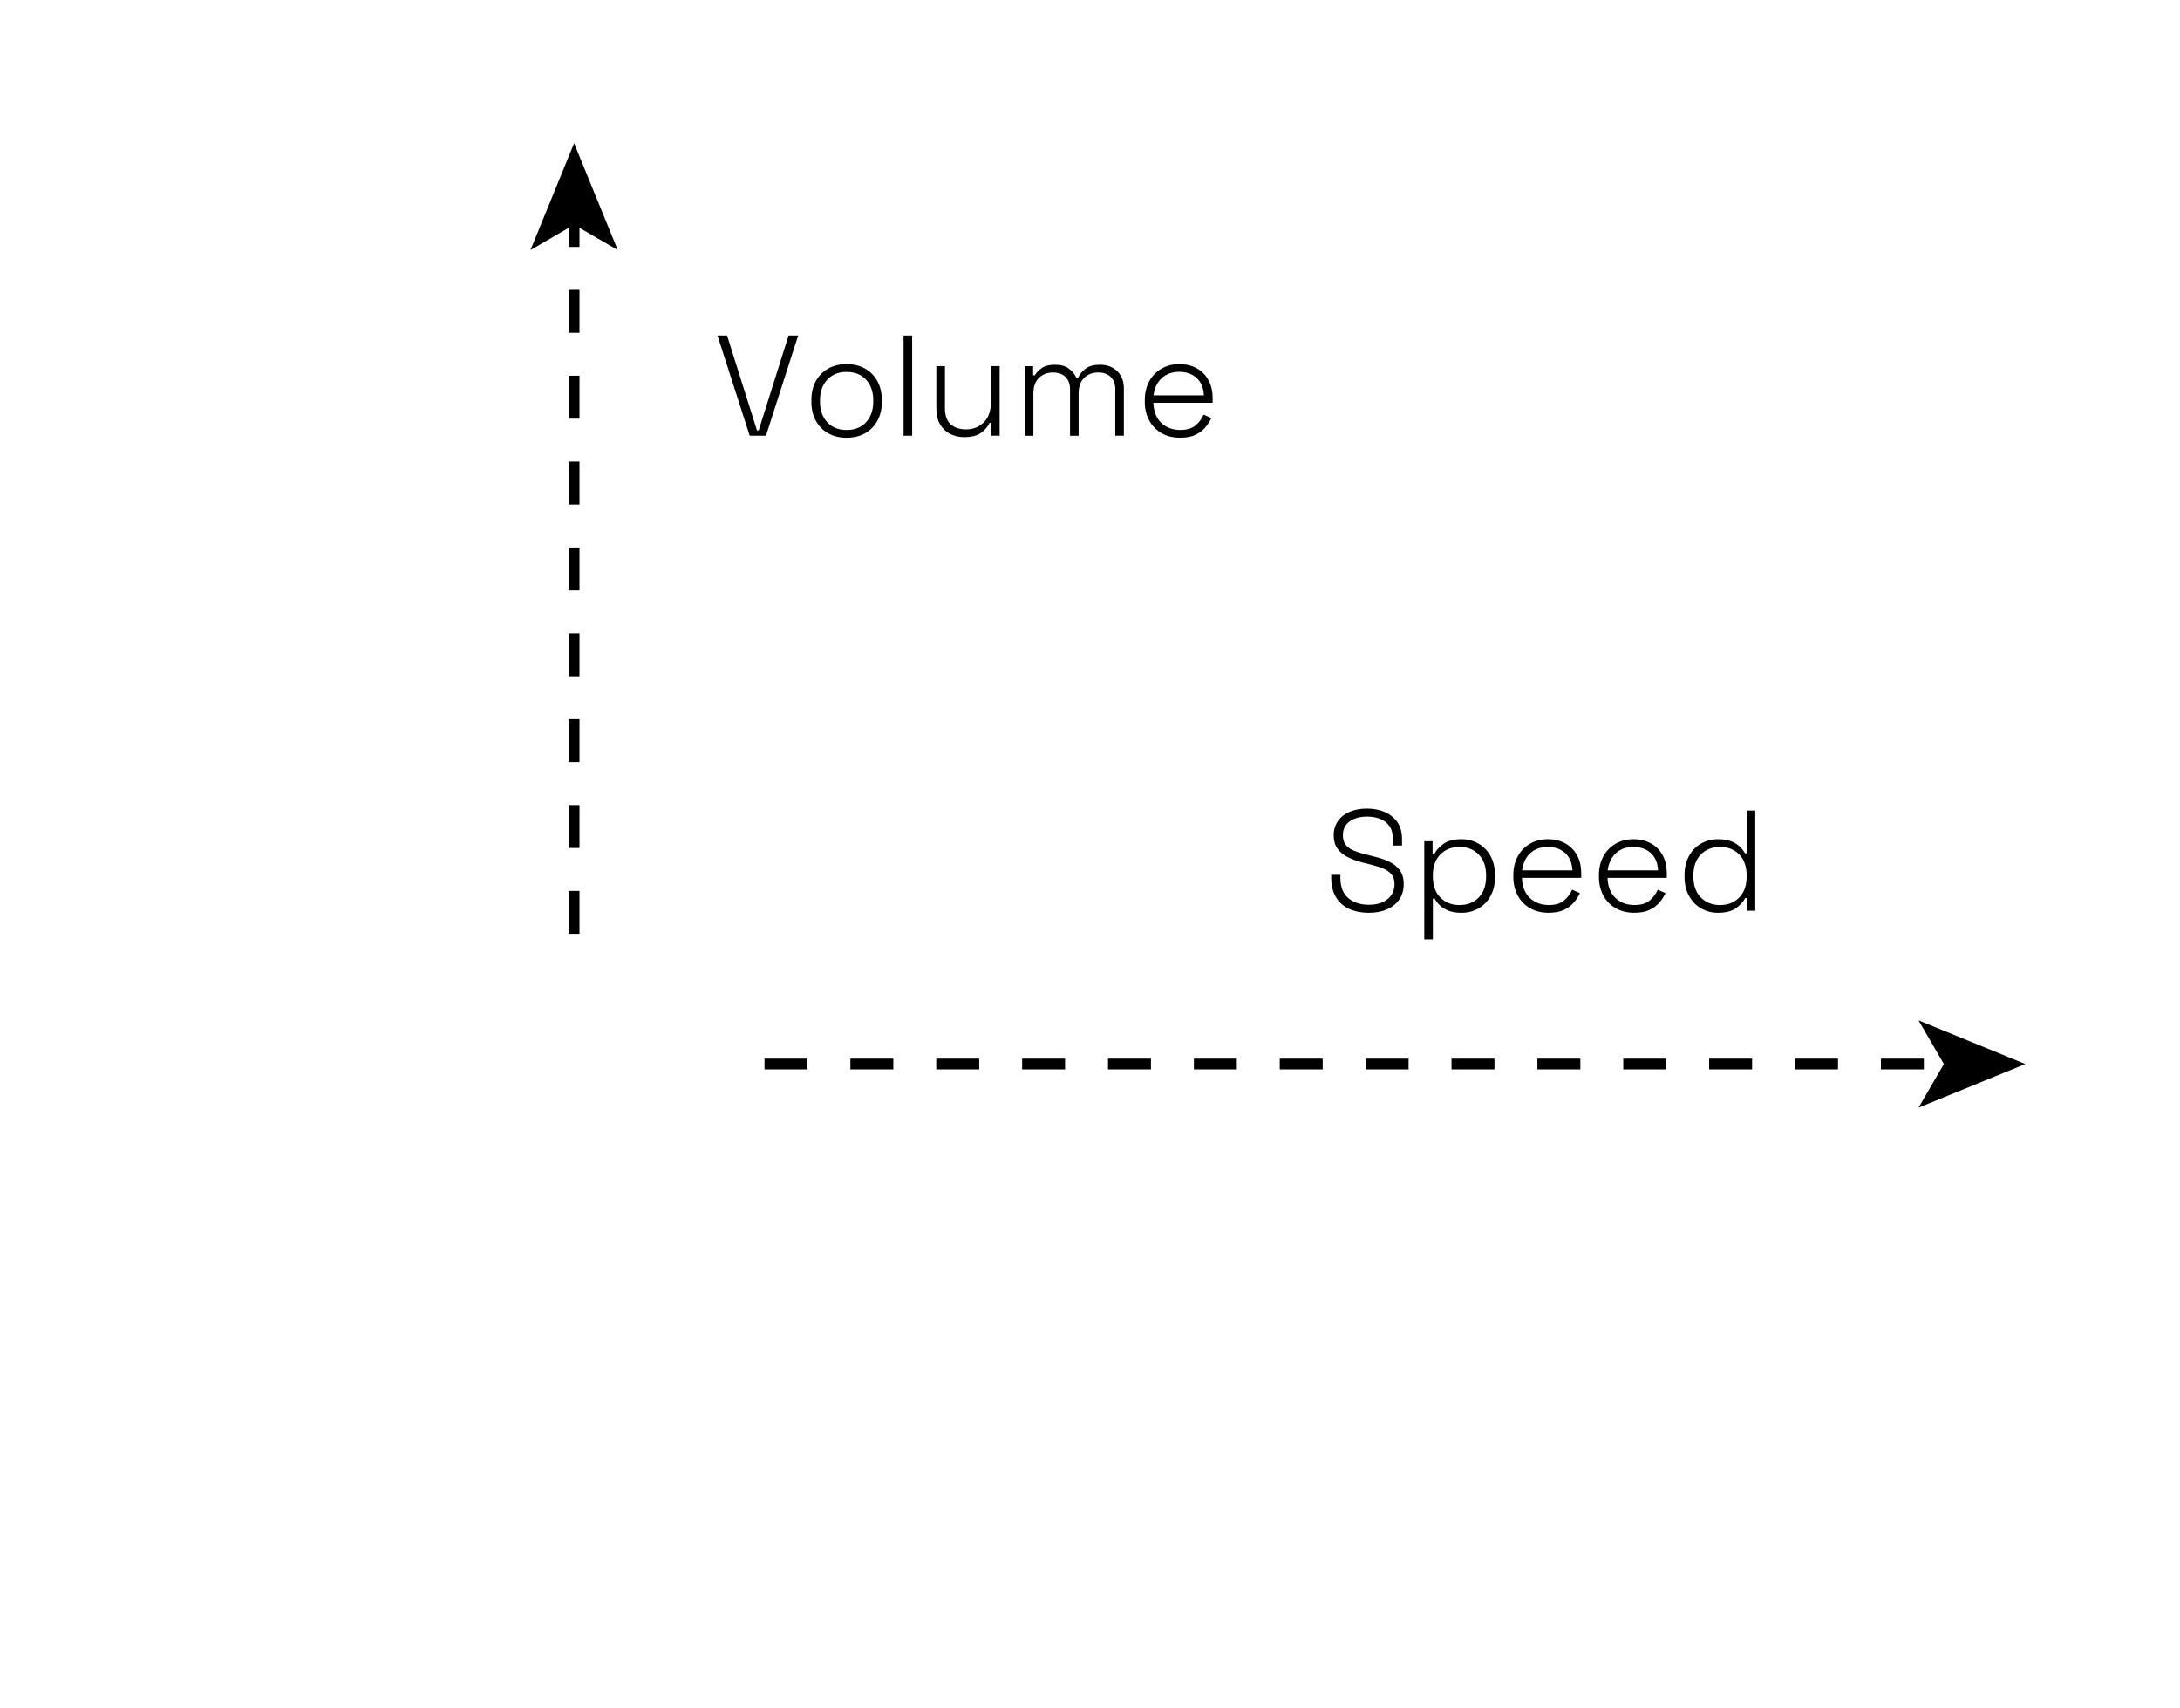
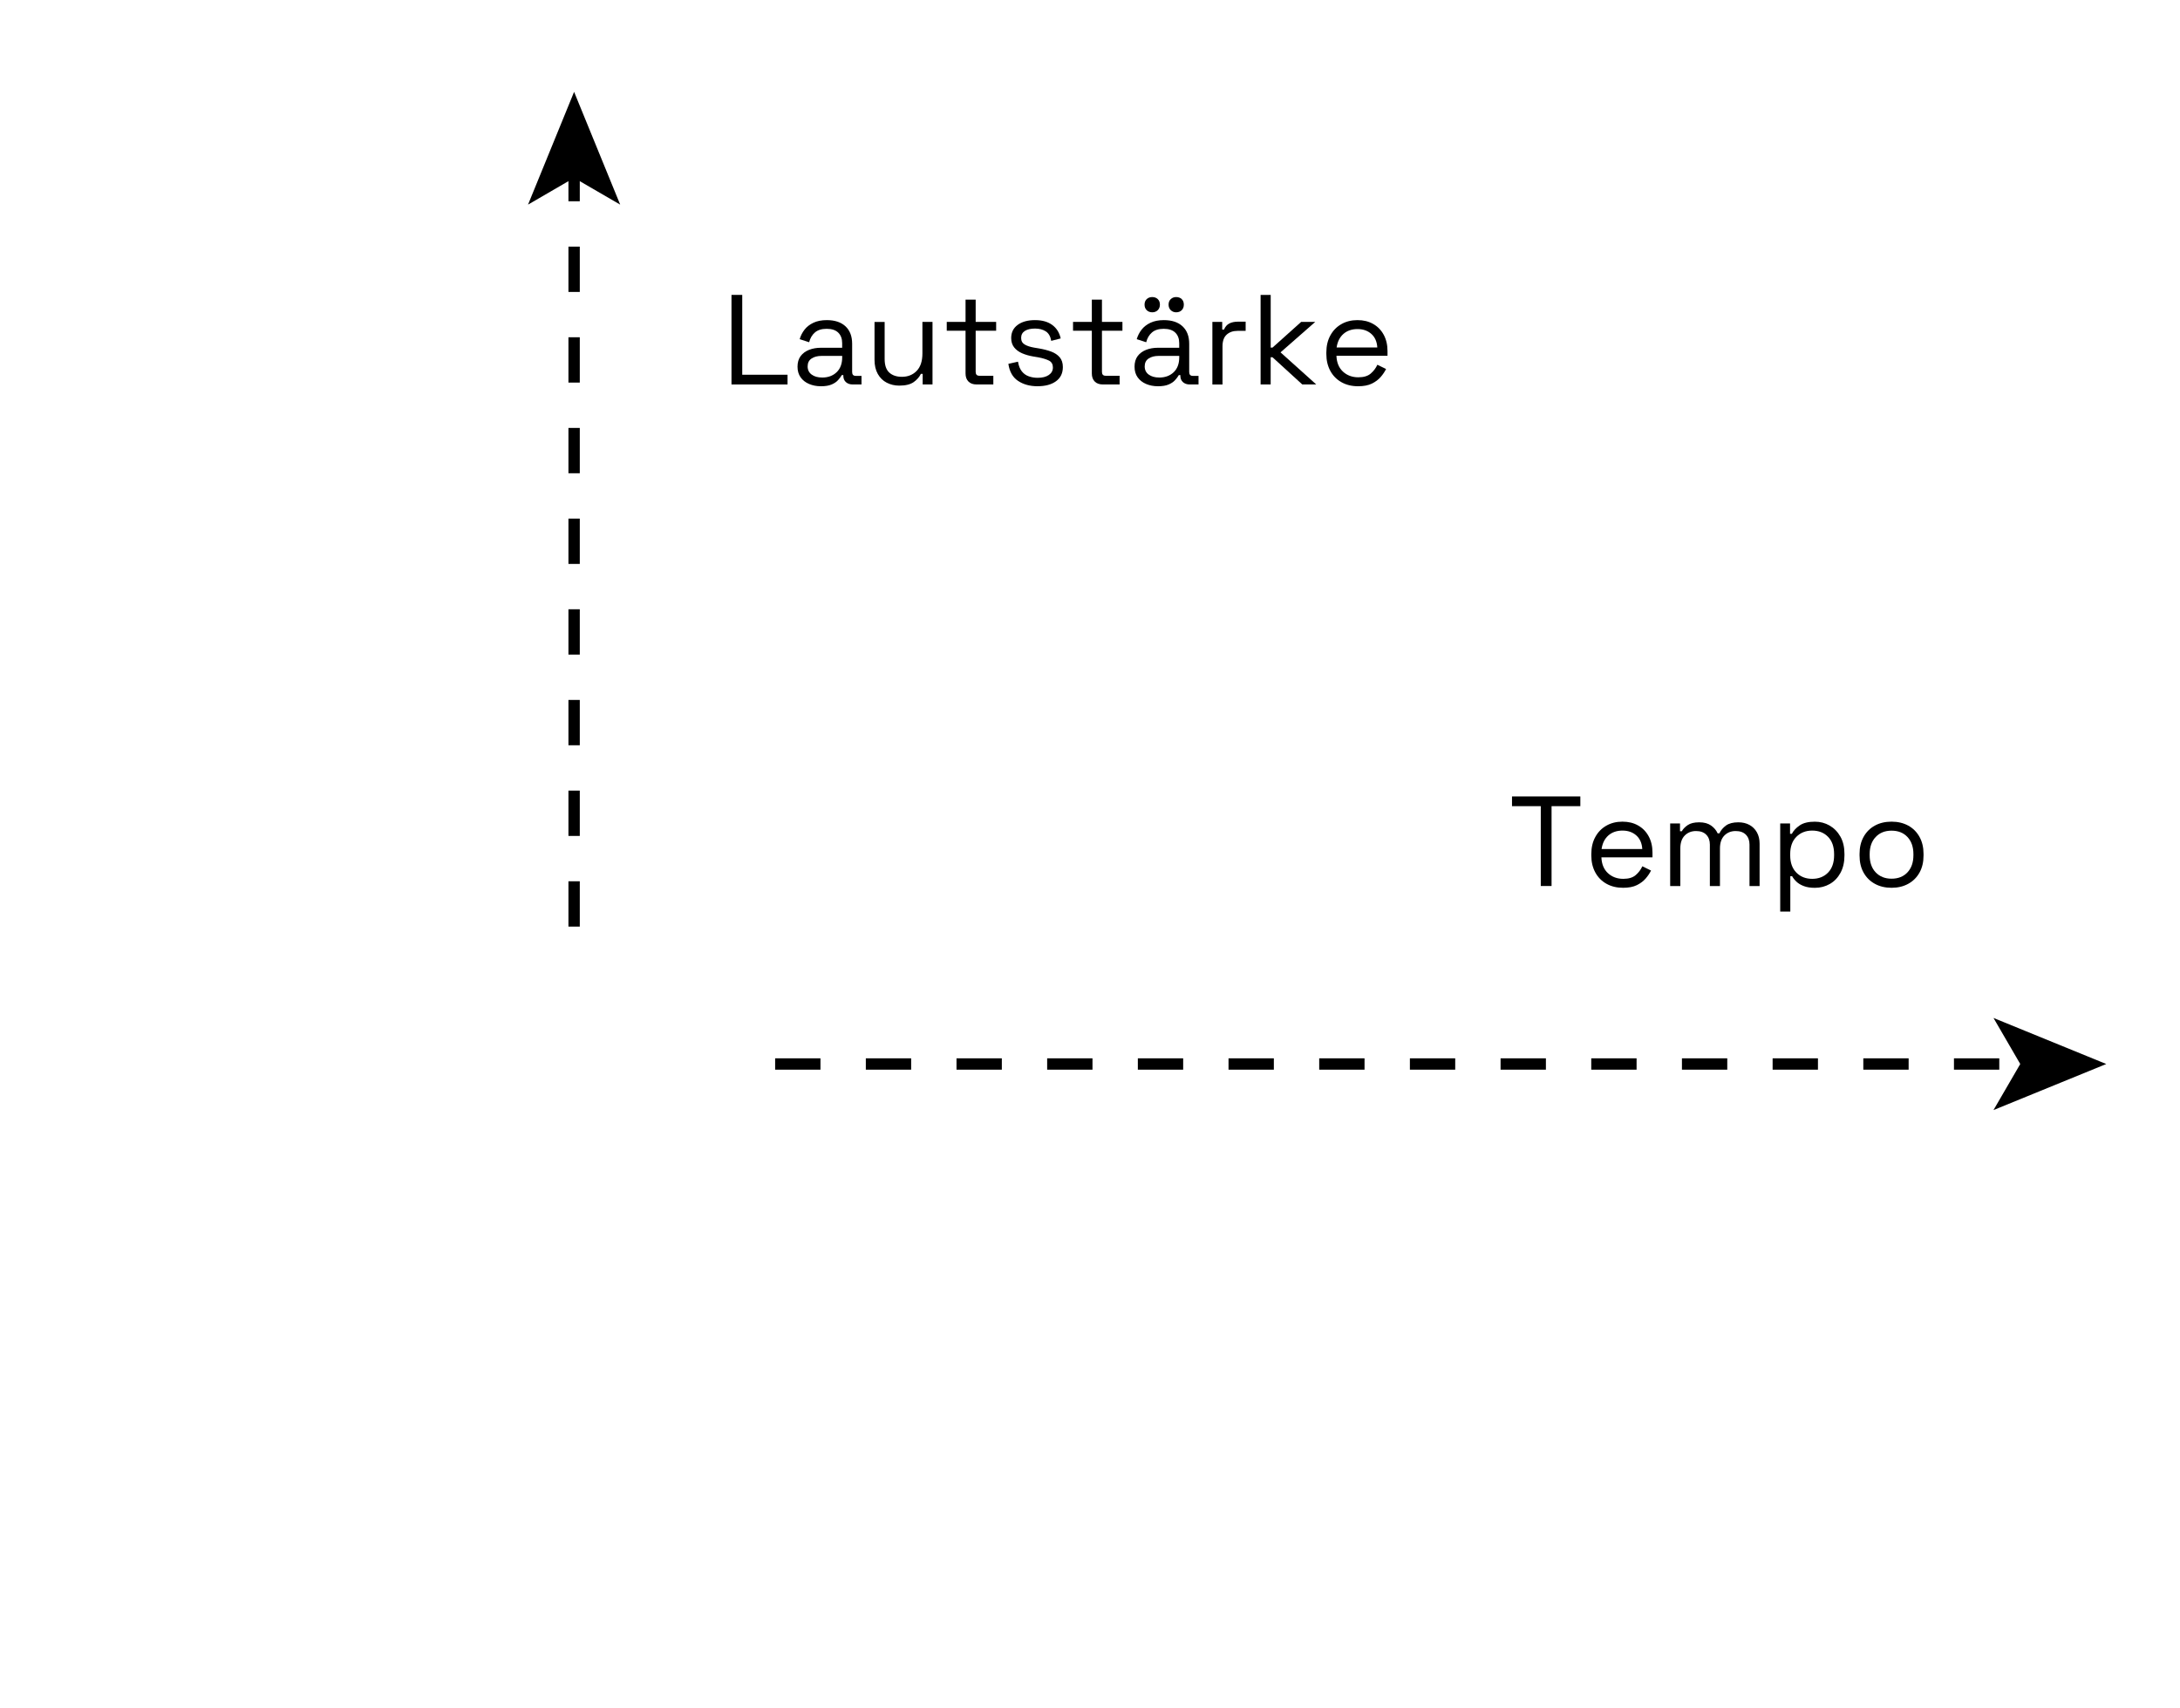
- <svg xmlns="http://www.w3.org/2000/svg" id="Layer_11" version="1.1" viewBox="0 0 766.63 600.52">
-   <defs>
-     <style>
-       .st0 {
-         isolation: isolate;
-       }
-     </style>
-   </defs>
-   <g class="st0">
-     <g class="st0">
-       <path d="M263.64,153.25l-11.33-35.24h3.37l10.52,33.38h.6l10.52-33.38h3.37l-11.33,35.24h-5.74Z" />
-       <path d="M297.72,153.96c-2.48,0-4.66-.53-6.52-1.59-1.86-1.06-3.31-2.53-4.33-4.43-1.02-1.9-1.54-4.1-1.54-6.62v-.6c0-2.52.51-4.72,1.54-6.62,1.02-1.9,2.47-3.37,4.33-4.43,1.86-1.06,4.04-1.59,6.52-1.59s4.66.53,6.52,1.59c1.86,1.06,3.31,2.53,4.33,4.43,1.02,1.9,1.54,4.1,1.54,6.62v.6c0,2.52-.51,4.72-1.54,6.62-1.02,1.9-2.47,3.37-4.33,4.43-1.86,1.06-4.04,1.59-6.52,1.59ZM297.72,151.24c2.89,0,5.17-.91,6.85-2.74,1.68-1.83,2.52-4.25,2.52-7.27v-.4c0-3.02-.84-5.45-2.52-7.27-1.68-1.83-3.96-2.74-6.85-2.74s-5.13.91-6.82,2.74c-1.69,1.83-2.54,4.25-2.54,7.27v.4c0,3.02.85,5.45,2.54,7.27,1.69,1.83,3.97,2.74,6.82,2.74Z" />
-       <path d="M317.75,153.25v-35.24h3.02v35.24h-3.02Z" />
-       <path d="M339.04,153.75c-1.75,0-3.36-.37-4.86-1.11-1.49-.74-2.69-1.85-3.57-3.35-.89-1.49-1.33-3.36-1.33-5.61v-14.9h3.02v14.7c0,2.65.67,4.57,2.01,5.76s3.14,1.79,5.39,1.79c2.52,0,4.61-.83,6.29-2.49,1.68-1.66,2.52-4.17,2.52-7.53v-12.23h3.02v24.46h-2.92v-4.53h-.6c-.6,1.31-1.59,2.47-2.97,3.5-1.38,1.02-3.37,1.54-5.99,1.54Z" />
-       <path d="M360.39,153.25v-24.46h2.92v3.22h.6c.5-.91,1.31-1.75,2.42-2.54,1.11-.79,2.68-1.18,4.73-1.18s3.58.45,4.81,1.36c1.22.91,2.11,2,2.64,3.27h.6c.57-1.28,1.46-2.37,2.67-3.27,1.21-.91,2.9-1.36,5.08-1.36,1.68,0,3.14.34,4.38,1.03,1.24.69,2.21,1.64,2.92,2.87.71,1.23,1.06,2.66,1.06,4.3v16.76h-3.02v-16.46c0-1.75-.53-3.15-1.59-4.2s-2.54-1.58-4.46-1.58-3.57.63-4.88,1.89c-1.31,1.26-1.96,3.1-1.96,5.51v14.85h-3.02v-16.46c0-1.75-.53-3.15-1.59-4.2-1.06-1.06-2.54-1.58-4.46-1.58s-3.57.63-4.88,1.89c-1.31,1.26-1.96,3.1-1.96,5.51v14.85h-3.02Z" />
-       <path d="M415.06,153.96c-2.52,0-4.71-.53-6.57-1.59-1.86-1.06-3.31-2.54-4.35-4.46-1.04-1.91-1.56-4.11-1.56-6.59v-.6c0-2.52.52-4.72,1.56-6.62,1.04-1.9,2.47-3.37,4.3-4.43,1.83-1.06,3.92-1.59,6.27-1.59s4.3.48,6.07,1.43c1.76.96,3.15,2.33,4.15,4.13,1.01,1.8,1.51,3.94,1.51,6.42v1.61h-20.84c.1,3.05,1.03,5.41,2.79,7.07,1.76,1.66,3.98,2.49,6.67,2.49,2.28,0,4.05-.52,5.31-1.56,1.26-1.04,2.22-2.32,2.89-3.83l2.72,1.21c-.5,1.11-1.2,2.19-2.09,3.25-.89,1.06-2.04,1.93-3.45,2.62-1.41.69-3.21,1.03-5.39,1.03ZM405.64,139.05h17.72c-.13-2.65-.99-4.69-2.57-6.12-1.58-1.43-3.61-2.14-6.09-2.14s-4.48.71-6.09,2.14c-1.61,1.43-2.6,3.47-2.97,6.12Z" />
-     </g>
-   </g>
-   <g class="st0">
-     <g class="st0">
-       <path d="M481.29,321.04c-2.52,0-4.77-.45-6.75-1.33s-3.54-2.25-4.68-4.08c-1.14-1.83-1.71-4.15-1.71-6.97v-.96h3.22v.96c0,3.26.93,5.66,2.79,7.22s4.24,2.34,7.12,2.34,5.17-.68,6.75-2.04,2.37-3.1,2.37-5.21c0-1.41-.34-2.54-1.03-3.4-.69-.86-1.64-1.54-2.87-2.06-1.23-.52-2.64-.98-4.25-1.38l-3.22-.8c-1.91-.5-3.62-1.13-5.13-1.89-1.51-.76-2.7-1.75-3.57-2.97-.87-1.22-1.31-2.79-1.31-4.71s.5-3.57,1.49-4.98c.99-1.41,2.36-2.49,4.1-3.25,1.74-.75,3.78-1.13,6.09-1.13s4.41.4,6.27,1.21,3.34,1.99,4.43,3.55,1.64,3.52,1.64,5.86v2.37h-3.22v-2.37c0-1.84-.4-3.34-1.21-4.48-.8-1.14-1.9-1.98-3.27-2.52-1.38-.54-2.92-.81-4.63-.81-2.45,0-4.47.56-6.07,1.69-1.59,1.12-2.39,2.74-2.39,4.86,0,1.41.33,2.53.98,3.37.66.84,1.58,1.51,2.77,2.01,1.19.5,2.59.96,4.2,1.36l3.22.81c1.85.44,3.54,1.02,5.08,1.74,1.54.72,2.79,1.71,3.73,2.97.94,1.26,1.41,2.91,1.41,4.96s-.51,3.83-1.54,5.34c-1.02,1.51-2.46,2.68-4.3,3.5-1.85.82-4.01,1.23-6.49,1.23Z" />
-       <path d="M500.87,330.4v-34.53h2.92v4.48h.6c.71-1.34,1.8-2.54,3.3-3.6,1.49-1.06,3.58-1.59,6.27-1.59,2.18,0,4.16.51,5.94,1.54,1.78,1.02,3.2,2.48,4.25,4.35,1.06,1.88,1.59,4.13,1.59,6.75v.6c0,2.58-.52,4.83-1.56,6.72-1.04,1.9-2.45,3.36-4.23,4.38-1.78,1.02-3.78,1.54-5.99,1.54-1.78,0-3.3-.24-4.56-.73-1.26-.49-2.28-1.12-3.07-1.89-.79-.77-1.4-1.56-1.84-2.37h-.6v14.35h-3.02ZM513.25,318.32c2.79,0,5.04-.89,6.77-2.67,1.73-1.78,2.59-4.23,2.59-7.35v-.4c0-3.12-.86-5.57-2.59-7.35-1.73-1.78-3.99-2.67-6.77-2.67s-5,.89-6.75,2.67c-1.75,1.78-2.62,4.23-2.62,7.35v.4c0,3.12.87,5.57,2.62,7.35,1.75,1.78,3.99,2.67,6.75,2.67Z" />
-       <path d="M544.67,321.04c-2.52,0-4.71-.53-6.57-1.59-1.86-1.06-3.31-2.54-4.35-4.46-1.04-1.91-1.56-4.11-1.56-6.59v-.6c0-2.52.52-4.72,1.56-6.62,1.04-1.9,2.47-3.37,4.3-4.43,1.83-1.06,3.92-1.59,6.27-1.59s4.3.48,6.07,1.43c1.76.96,3.15,2.33,4.15,4.13,1.01,1.8,1.51,3.94,1.51,6.42v1.61h-20.84c.1,3.05,1.03,5.41,2.79,7.07,1.76,1.66,3.98,2.49,6.67,2.49,2.28,0,4.05-.52,5.31-1.56,1.26-1.04,2.22-2.32,2.89-3.83l2.72,1.21c-.5,1.11-1.2,2.19-2.09,3.25-.89,1.06-2.04,1.93-3.45,2.62-1.41.69-3.21,1.03-5.39,1.03ZM535.25,306.13h17.72c-.13-2.65-.99-4.69-2.57-6.12-1.58-1.43-3.61-2.14-6.09-2.14s-4.48.71-6.09,2.14c-1.61,1.43-2.6,3.47-2.97,6.12Z" />
-       <path d="M574.77,321.04c-2.52,0-4.71-.53-6.57-1.59-1.86-1.06-3.31-2.54-4.35-4.46s-1.56-4.11-1.56-6.59v-.6c0-2.52.52-4.72,1.56-6.62,1.04-1.9,2.47-3.37,4.3-4.43,1.83-1.06,3.92-1.59,6.27-1.59s4.3.48,6.07,1.43,3.15,2.33,4.15,4.13c1.01,1.8,1.51,3.94,1.51,6.42v1.61h-20.84c.1,3.05,1.03,5.41,2.79,7.07,1.76,1.66,3.99,2.49,6.67,2.49,2.28,0,4.05-.52,5.31-1.56,1.26-1.04,2.22-2.32,2.89-3.83l2.72,1.21c-.5,1.11-1.2,2.19-2.09,3.25-.89,1.06-2.04,1.93-3.45,2.62s-3.21,1.03-5.39,1.03ZM565.35,306.13h17.72c-.13-2.65-.99-4.69-2.57-6.12-1.58-1.43-3.61-2.14-6.09-2.14s-4.48.71-6.09,2.14c-1.61,1.43-2.6,3.47-2.97,6.12Z" />
-       <path d="M604.17,321.04c-2.18,0-4.16-.51-5.94-1.54-1.78-1.02-3.2-2.48-4.25-4.38-1.06-1.9-1.59-4.14-1.59-6.72v-.6c0-2.58.52-4.82,1.56-6.72,1.04-1.9,2.46-3.36,4.25-4.38,1.79-1.02,3.78-1.54,5.97-1.54,1.81,0,3.34.24,4.58.73,1.24.49,2.26,1.11,3.05,1.86.79.75,1.4,1.55,1.84,2.39h.6v-15.05h3.02v35.24h-2.92v-4.48h-.6c-.71,1.34-1.8,2.54-3.3,3.6-1.49,1.06-3.58,1.59-6.27,1.59ZM604.87,318.32c2.79,0,5.04-.89,6.77-2.67,1.73-1.78,2.59-4.23,2.59-7.35v-.4c0-3.12-.86-5.57-2.59-7.35-1.73-1.78-3.99-2.67-6.77-2.67s-5,.89-6.75,2.67c-1.75,1.78-2.62,4.23-2.62,7.35v.4c0,3.12.87,5.57,2.62,7.35,1.74,1.78,3.99,2.67,6.75,2.67Z" />
-     </g>
+ <svg xmlns="http://www.w3.org/2000/svg" id="medium" viewBox="0 0 766.63 600.52">
+   <g>
+     <path d="M257.24,135.22v-31.5h3.78v28.08h15.93v3.42h-19.71Z" />
+     <path d="M288.69,135.85c-1.53,0-2.92-.27-4.18-.81s-2.25-1.32-2.97-2.34c-.72-1.02-1.08-2.26-1.08-3.73s.36-2.74,1.08-3.71c.72-.97,1.71-1.71,2.97-2.21,1.26-.5,2.67-.74,4.23-.74h7.42v-1.62c0-1.56-.46-2.79-1.37-3.69-.92-.9-2.27-1.35-4.07-1.35s-3.15.43-4.14,1.28-1.67,2-2.03,3.44l-3.33-1.08c.36-1.23.93-2.35,1.71-3.35.78-1,1.82-1.81,3.13-2.43,1.3-.61,2.87-.92,4.7-.92,2.82,0,5.01.73,6.57,2.18,1.56,1.46,2.34,3.5,2.34,6.14v9.94c0,.9.42,1.35,1.26,1.35h2.03v3.02h-3.1c-.99,0-1.79-.28-2.39-.83-.6-.55-.9-1.3-.9-2.23v-.23h-.54c-.33.57-.77,1.16-1.33,1.78-.56.62-1.31,1.12-2.27,1.53-.96.41-2.2.61-3.73.61ZM289.1,132.79c2.1,0,3.8-.62,5.11-1.87,1.3-1.24,1.96-2.99,1.96-5.24v-.5h-7.29c-1.41,0-2.57.31-3.49.92-.92.62-1.37,1.54-1.37,2.77s.47,2.19,1.42,2.88c.94.69,2.17,1.03,3.67,1.03Z" />
+     <path d="M316.23,135.63c-1.59,0-3.05-.35-4.39-1.03-1.34-.69-2.39-1.72-3.15-3.08-.77-1.36-1.15-3.02-1.15-4.97v-13.32h3.56v13.05c0,2.19.55,3.78,1.64,4.77,1.09.99,2.57,1.48,4.43,1.48,2.1,0,3.83-.69,5.18-2.07,1.35-1.38,2.03-3.43,2.03-6.17v-11.07h3.55v22h-3.46v-3.73h-.63c-.48,1.05-1.31,2-2.47,2.86-1.17.85-2.88,1.28-5.13,1.28Z" />
+     <path d="M343.46,135.22c-1.26,0-2.23-.34-2.9-1.04-.68-.69-1.01-1.63-1.01-2.83v-15.03h-6.61v-3.1h6.61v-7.83h3.56v7.83h7.2v3.1h-7.2v14.49c0,.9.43,1.35,1.3,1.35h4.91v3.06h-5.85Z" />
+     <path d="M364.92,135.85c-2.73,0-5.03-.63-6.91-1.89-1.88-1.26-3.01-3.25-3.4-5.99l3.38-.76c.24,1.44.69,2.57,1.35,3.4.66.83,1.48,1.41,2.45,1.75.97.35,2.02.52,3.13.52,1.65,0,2.95-.33,3.91-.99.96-.66,1.44-1.54,1.44-2.65s-.46-1.94-1.37-2.41c-.92-.46-2.17-.85-3.76-1.15l-1.84-.31c-1.41-.24-2.7-.61-3.87-1.12-1.17-.51-2.1-1.2-2.79-2.07-.69-.87-1.04-1.96-1.04-3.29,0-1.98.77-3.52,2.3-4.64,1.53-1.11,3.55-1.66,6.07-1.66s4.51.56,6.05,1.69c1.54,1.12,2.54,2.71,2.99,4.75l-3.33.85c-.27-1.59-.92-2.71-1.94-3.35-1.02-.65-2.28-.97-3.78-.97s-2.69.28-3.55.83c-.87.56-1.31,1.37-1.31,2.45s.41,1.82,1.24,2.32c.82.5,1.93.86,3.31,1.1l1.84.31c1.56.27,2.96.64,4.21,1.1,1.24.47,2.23,1.13,2.97,2,.73.87,1.1,2.01,1.1,3.42,0,2.16-.8,3.83-2.41,5-1.61,1.17-3.76,1.75-6.46,1.75Z" />
+     <path d="M387.87,135.22c-1.26,0-2.23-.34-2.9-1.04-.68-.69-1.01-1.63-1.01-2.83v-15.03h-6.61v-3.1h6.61v-7.83h3.56v7.83h7.2v3.1h-7.2v14.49c0,.9.43,1.35,1.3,1.35h4.91v3.06h-5.85Z" />
+     <path d="M407.22,135.85c-1.53,0-2.93-.27-4.19-.81s-2.25-1.32-2.97-2.34c-.72-1.02-1.08-2.26-1.08-3.73s.36-2.74,1.08-3.71c.72-.97,1.71-1.71,2.97-2.21,1.26-.5,2.67-.74,4.23-.74h7.43v-1.62c0-1.56-.46-2.79-1.37-3.69-.92-.9-2.27-1.35-4.07-1.35s-3.15.43-4.14,1.28c-.99.85-1.67,2-2.03,3.44l-3.33-1.08c.36-1.23.93-2.35,1.71-3.35.78-1,1.82-1.81,3.13-2.43,1.3-.61,2.87-.92,4.7-.92,2.82,0,5.01.73,6.57,2.18,1.56,1.46,2.34,3.5,2.34,6.14v9.94c0,.9.42,1.35,1.26,1.35h2.02v3.02h-3.1c-.99,0-1.79-.28-2.39-.83-.6-.55-.9-1.3-.9-2.23v-.23h-.54c-.33.57-.77,1.16-1.33,1.78-.56.62-1.31,1.12-2.27,1.53-.96.41-2.21.61-3.73.61ZM405.2,109.84c-.78,0-1.43-.25-1.94-.74-.51-.5-.76-1.15-.76-1.96s.25-1.45.76-1.94c.51-.48,1.15-.72,1.94-.72s1.42.24,1.94.72c.51.48.76,1.12.76,1.94s-.26,1.46-.76,1.96c-.51.5-1.16.74-1.94.74ZM407.63,132.79c2.1,0,3.8-.62,5.11-1.87,1.3-1.24,1.96-2.99,1.96-5.24v-.5h-7.29c-1.41,0-2.57.31-3.49.92-.92.62-1.37,1.54-1.37,2.77s.47,2.19,1.42,2.88c.95.69,2.17,1.03,3.67,1.03ZM413.61,109.84c-.75,0-1.38-.25-1.89-.74-.51-.5-.77-1.15-.77-1.96s.25-1.45.77-1.94c.51-.48,1.14-.72,1.89-.72.81,0,1.46.24,1.96.72.49.48.74,1.12.74,1.94s-.25,1.46-.74,1.96c-.5.5-1.15.74-1.96.74Z" />
+     <path d="M426.35,135.22v-22h3.46v2.7h.63c.39-.96.99-1.67,1.8-2.11.81-.45,1.87-.68,3.2-.68h2.61v3.24h-2.83c-1.59,0-2.87.44-3.85,1.33-.98.89-1.46,2.26-1.46,4.12v13.41h-3.55Z" />
+     <path d="M443.31,135.22v-31.5h3.55v18.54h.63l10.08-9.04h4.95l-12.2,10.71,12.56,11.29h-4.91l-10.49-9.58h-.63v9.58h-3.55Z" />
+     <path d="M477.6,135.85c-2.22,0-4.17-.47-5.85-1.42-1.68-.94-2.99-2.27-3.92-3.98-.93-1.71-1.4-3.69-1.4-5.94v-.54c0-2.28.46-4.27,1.4-5.98.93-1.71,2.22-3.04,3.87-3.98,1.65-.95,3.54-1.42,5.67-1.42s3.9.44,5.49,1.33c1.59.89,2.83,2.15,3.73,3.8.9,1.65,1.35,3.58,1.35,5.8v1.62h-17.96c.09,2.37.85,4.22,2.29,5.56,1.44,1.33,3.24,2,5.4,2,1.89,0,3.34-.43,4.36-1.31,1.02-.87,1.8-1.9,2.34-3.1l3.06,1.49c-.45.93-1.07,1.86-1.87,2.79-.8.93-1.83,1.71-3.1,2.34-1.28.63-2.9.94-4.88.94ZM470.04,122.22h14.31c-.12-2.04-.82-3.63-2.09-4.77-1.28-1.14-2.9-1.71-4.88-1.71s-3.66.57-4.95,1.71c-1.29,1.14-2.09,2.73-2.39,4.77Z" />
  </g>
  <g>
-     <path d="M203.78,328.45h-3.78v-15.1h3.78v15.1ZM203.78,298.25h-3.78v-15.1h3.78v15.1ZM203.78,268.05h-3.78v-15.1h3.78v15.1ZM203.78,237.85h-3.78v-15.1h3.78v15.1ZM203.78,207.65h-3.78v-15.1h3.78v15.1ZM203.78,177.45h-3.78v-15.1h3.78v15.1ZM203.78,147.25h-3.78v-15.1h3.78v15.1ZM203.78,117.05h-3.78v-15.1h3.78v15.1ZM203.78,86.85h-3.78v-9.82h3.78v9.82Z" />
-     <polygon points="201.89 50.37 217.24 87.94 201.89 79.02 186.55 87.94 201.89 50.37" />
+     <path d="M541.84,311.62v-28.08h-10.12v-3.42h24.03v3.42h-10.12v28.08h-3.78Z" />
+     <path d="M570.78,312.25c-2.22,0-4.17-.47-5.85-1.42-1.68-.94-2.99-2.27-3.92-3.98-.93-1.71-1.4-3.69-1.4-5.94v-.54c0-2.28.46-4.27,1.4-5.98.93-1.71,2.22-3.04,3.87-3.98,1.65-.95,3.54-1.42,5.67-1.42s3.9.44,5.49,1.33c1.59.89,2.83,2.15,3.73,3.8.9,1.65,1.35,3.58,1.35,5.8v1.62h-17.96c.09,2.37.85,4.22,2.29,5.56,1.44,1.33,3.24,2,5.4,2,1.89,0,3.34-.43,4.36-1.31,1.02-.87,1.8-1.9,2.34-3.1l3.06,1.49c-.45.93-1.07,1.86-1.87,2.79-.8.93-1.83,1.71-3.1,2.34-1.28.63-2.9.94-4.88.94ZM563.22,298.61h14.31c-.12-2.04-.82-3.63-2.09-4.77-1.28-1.14-2.9-1.71-4.88-1.71s-3.66.57-4.95,1.71c-1.29,1.14-2.09,2.73-2.39,4.77Z" />
+     <path d="M587.34,311.62v-22h3.46v2.75h.63c.42-.78,1.11-1.5,2.07-2.16.96-.66,2.31-.99,4.05-.99s3.1.38,4.16,1.12c1.06.75,1.84,1.67,2.32,2.75h.63c.51-1.08,1.28-1.99,2.32-2.75,1.04-.75,2.48-1.12,4.34-1.12,1.47,0,2.76.3,3.87.9,1.11.6,1.99,1.46,2.63,2.59.64,1.12.97,2.47.97,4.03v14.9h-3.55v-14.58c0-1.47-.43-2.63-1.28-3.49s-2.05-1.28-3.58-1.28c-1.62,0-2.95.53-3.98,1.58-1.03,1.05-1.55,2.56-1.55,4.54v13.23h-3.55v-14.58c0-1.47-.43-2.63-1.28-3.49s-2.05-1.28-3.58-1.28c-1.62,0-2.95.53-3.98,1.58-1.03,1.05-1.55,2.56-1.55,4.54v13.23h-3.55Z" />
+     <path d="M626.04,320.62v-31h3.46v3.65h.63c.57-1.11,1.49-2.1,2.77-2.97,1.27-.87,3.05-1.3,5.33-1.3,1.89,0,3.62.46,5.2,1.37,1.57.92,2.83,2.21,3.78,3.89.95,1.68,1.42,3.71,1.42,6.08v.58c0,2.34-.47,4.36-1.4,6.08-.93,1.71-2.18,3.01-3.76,3.91-1.58.9-3.32,1.35-5.24,1.35-1.53,0-2.83-.2-3.89-.61-1.07-.4-1.93-.92-2.59-1.55-.66-.63-1.17-1.27-1.53-1.94h-.63v12.46h-3.55ZM637.29,309.1c2.28,0,4.13-.73,5.56-2.18,1.42-1.45,2.14-3.49,2.14-6.1v-.41c0-2.61-.71-4.64-2.14-6.1-1.43-1.45-3.28-2.18-5.56-2.18s-4.1.73-5.56,2.18c-1.46,1.46-2.18,3.49-2.18,6.1v.41c0,2.61.73,4.64,2.18,6.1,1.45,1.46,3.31,2.18,5.56,2.18Z" />
+     <path d="M665.19,312.25c-2.22,0-4.18-.47-5.87-1.4-1.7-.93-3.01-2.24-3.96-3.94-.95-1.69-1.42-3.7-1.42-6.01v-.58c0-2.28.47-4.27,1.42-5.98.95-1.71,2.26-3.03,3.96-3.96,1.69-.93,3.65-1.39,5.87-1.39s4.18.47,5.87,1.39c1.69.93,3.01,2.25,3.96,3.96.95,1.71,1.42,3.71,1.42,5.98v.58c0,2.31-.47,4.31-1.42,6.01-.95,1.7-2.27,3.01-3.96,3.94-1.7.93-3.65,1.4-5.87,1.4ZM665.19,309.05c2.34,0,4.21-.74,5.6-2.23s2.09-3.49,2.09-6.01v-.41c0-2.52-.7-4.52-2.09-6.01s-3.26-2.23-5.6-2.23-4.17.74-5.58,2.23c-1.41,1.48-2.11,3.49-2.11,6.01v.41c0,2.52.7,4.52,2.11,6.01,1.41,1.48,3.27,2.23,5.58,2.23Z" />
  </g>
  <g>
-     <path d="M676.55,376.12h-15.1v-3.78h15.1v3.78ZM646.35,376.12h-15.1v-3.78h15.1v3.78ZM616.15,376.12h-15.1v-3.78h15.1v3.78ZM585.95,376.12h-15.1v-3.78h15.1v3.78ZM555.75,376.12h-15.1v-3.78h15.1v3.78ZM525.55,376.12h-15.1v-3.78h15.1v3.78ZM495.35,376.12h-15.1v-3.78h15.1v3.78ZM465.15,376.12h-15.1v-3.78h15.1v3.78ZM434.95,376.12h-15.1v-3.78h15.1v3.78ZM404.75,376.12h-15.1v-3.78h15.1v3.78ZM374.55,376.12h-15.1v-3.78h15.1v3.78ZM344.35,376.12h-15.1v-3.78h15.1v3.78ZM314.15,376.12h-15.1v-3.78h15.1v3.78ZM283.95,376.12h-15.1v-3.78h15.1v3.78Z" />
-     <polygon points="712.24 374.23 674.68 389.58 683.59 374.23 674.68 358.88 712.24 374.23" />
+     <path d="M203.89,325.9h-3.99v-15.94h3.99v15.94ZM203.89,294.01h-3.99v-15.94h3.99v15.94ZM203.89,262.12h-3.99v-15.94h3.99v15.94ZM203.89,230.23h-3.99v-15.94h3.99v15.94ZM203.89,198.34h-3.99v-15.94h3.99v15.94ZM203.89,166.45h-3.99v-15.94h3.99v15.94ZM203.89,134.56h-3.99v-15.94h3.99v15.94ZM203.89,102.68h-3.99v-15.94h3.99v15.94ZM203.89,70.79h-3.99v-10.33h3.99v10.33Z" />
+     <polygon points="201.89 32.31 218.1 71.97 201.89 62.56 185.69 71.97 201.89 32.31" />
+   </g>
+   <g>
+     <path d="M703.08,376.22h-15.94v-3.99h15.94v3.99ZM671.2,376.22h-15.94v-3.99h15.94v3.99ZM639.31,376.22h-15.94v-3.99h15.94v3.99ZM607.42,376.22h-15.94v-3.99h15.94v3.99ZM575.53,376.22h-15.94v-3.99h15.94v3.99ZM543.64,376.22h-15.94v-3.99h15.94v3.99ZM511.75,376.22h-15.94v-3.99h15.94v3.99ZM479.86,376.22h-15.94v-3.99h15.94v3.99ZM447.97,376.22h-15.94v-3.99h15.94v3.99ZM416.08,376.22h-15.94v-3.99h15.94v3.99ZM384.19,376.22h-15.94v-3.99h15.94v3.99ZM352.31,376.22h-15.94v-3.99h15.94v3.99ZM320.42,376.22h-15.94v-3.99h15.94v3.99ZM288.53,376.22h-15.94v-3.99h15.94v3.99Z" />
+     <polygon points="740.7 374.23 701.04 390.43 710.45 374.23 701.04 358.03 740.7 374.23" />
  </g>
</svg>
